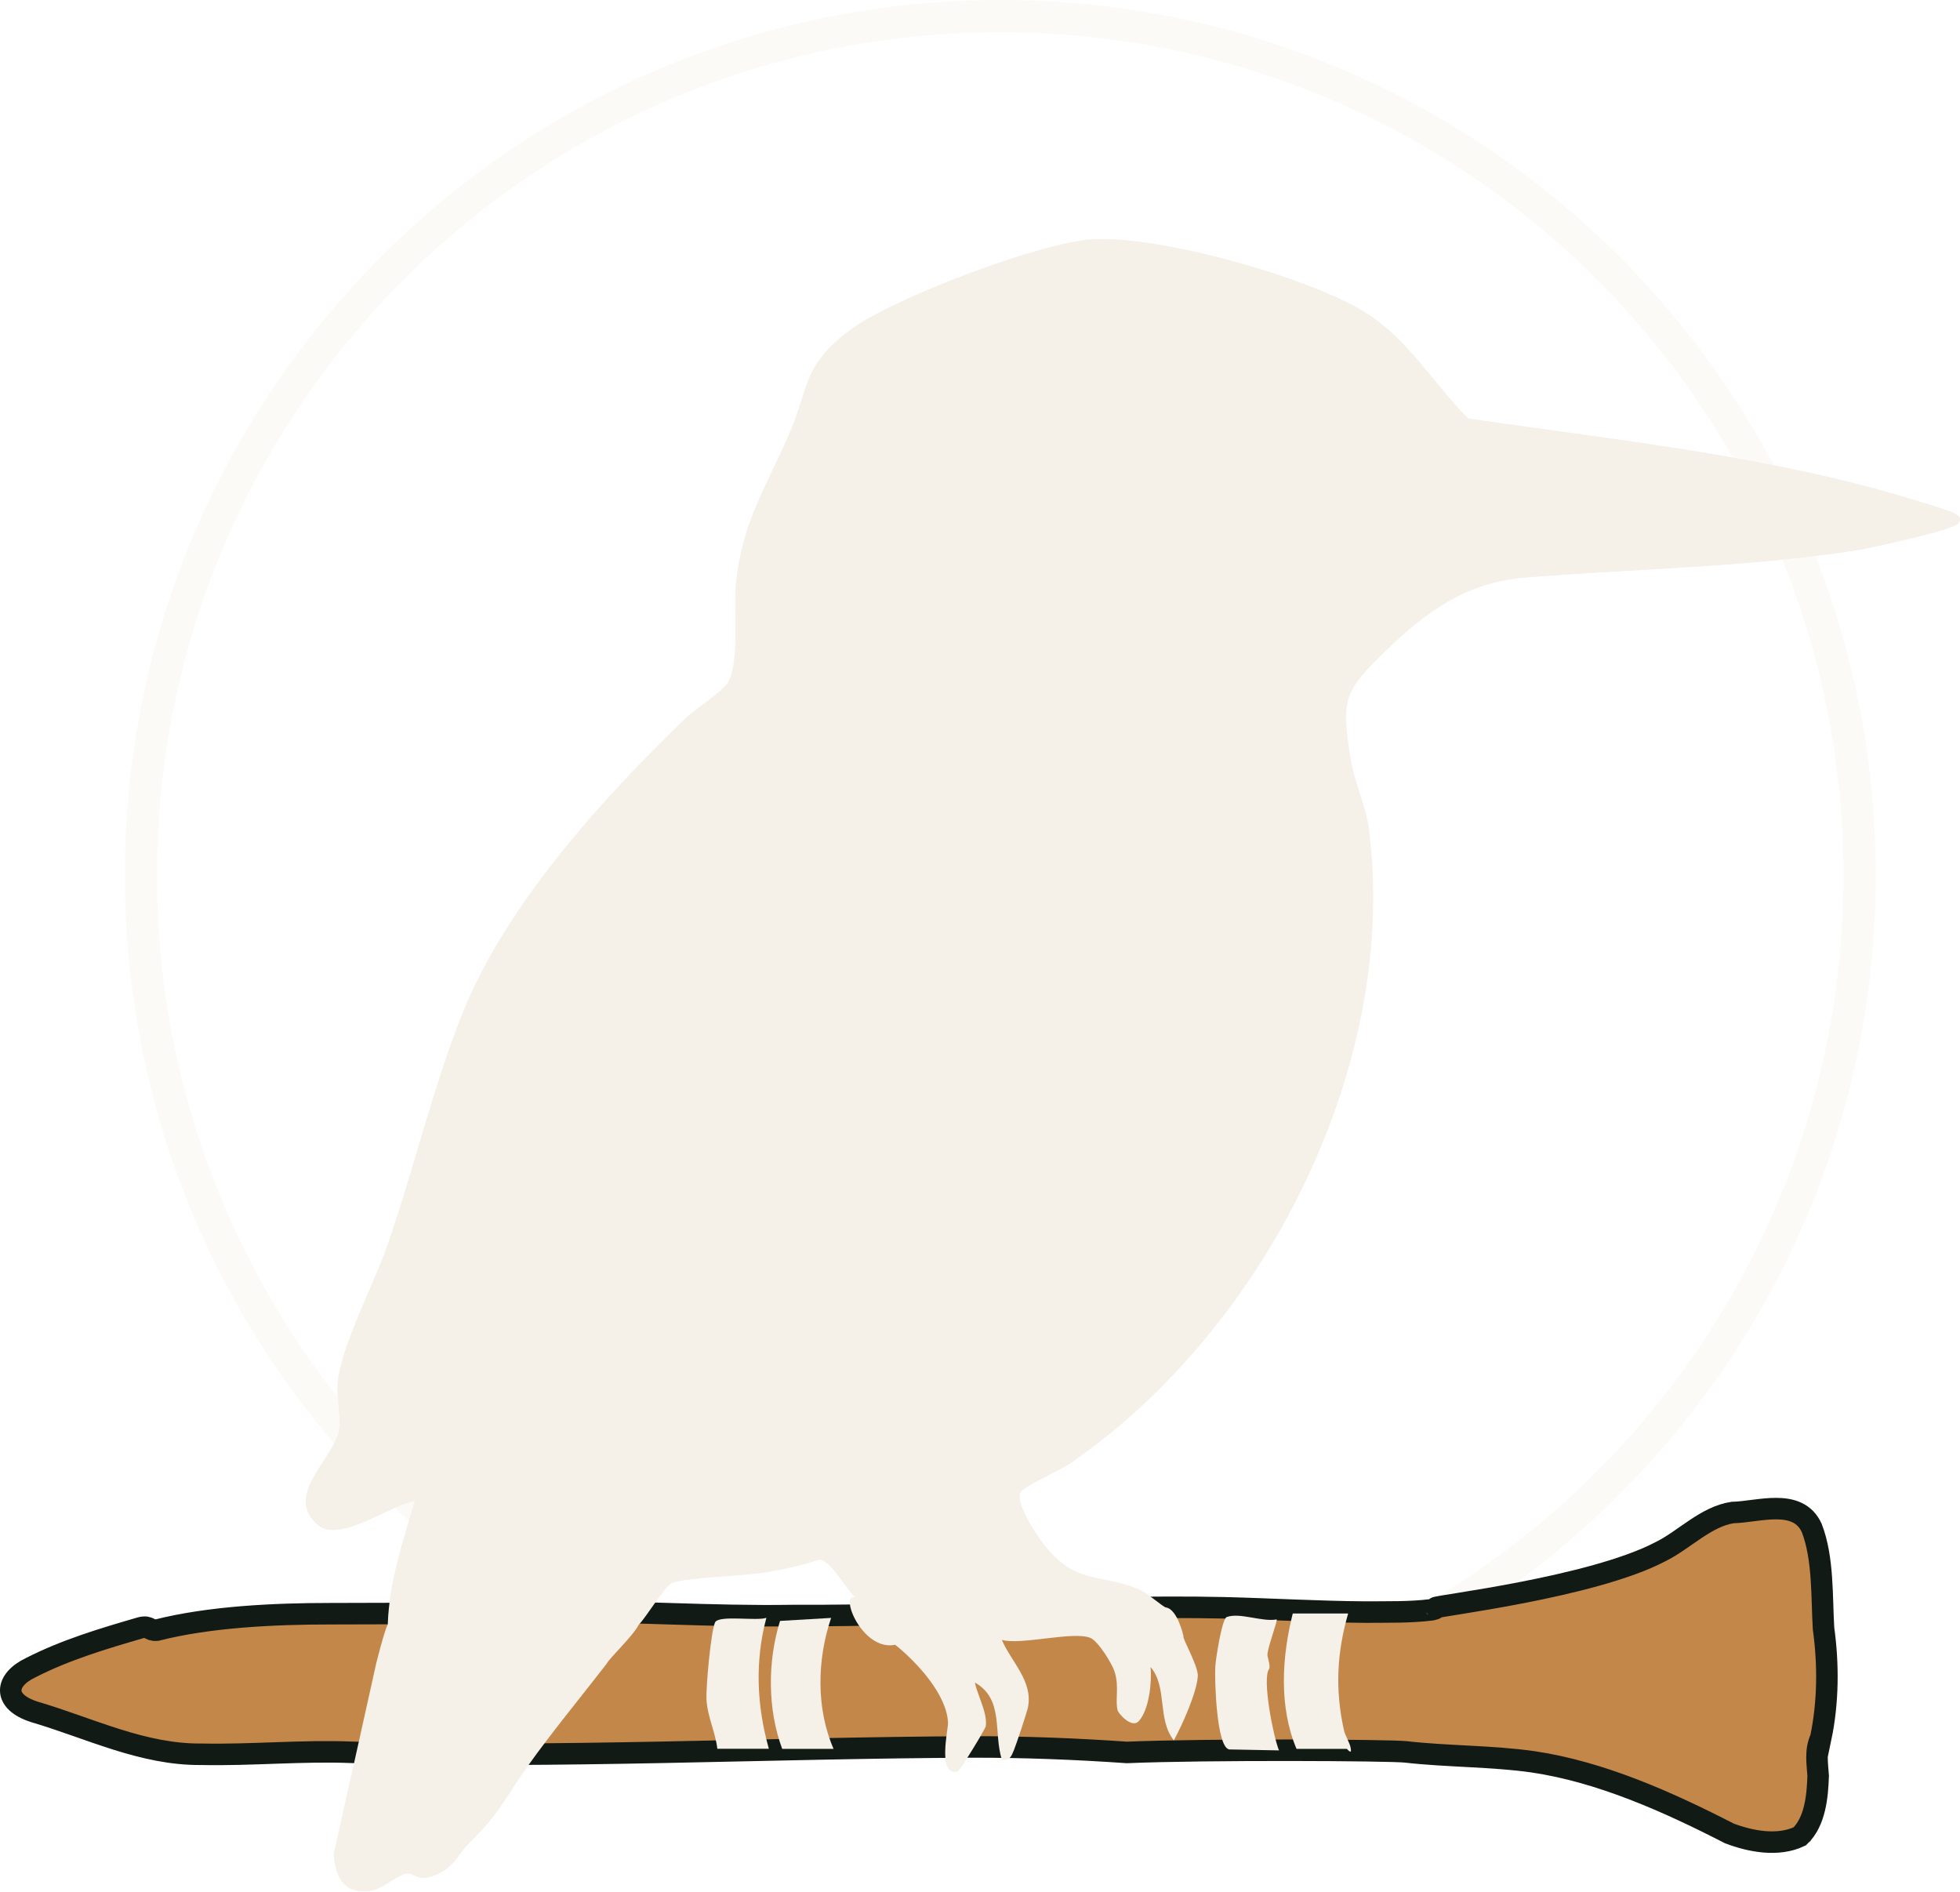
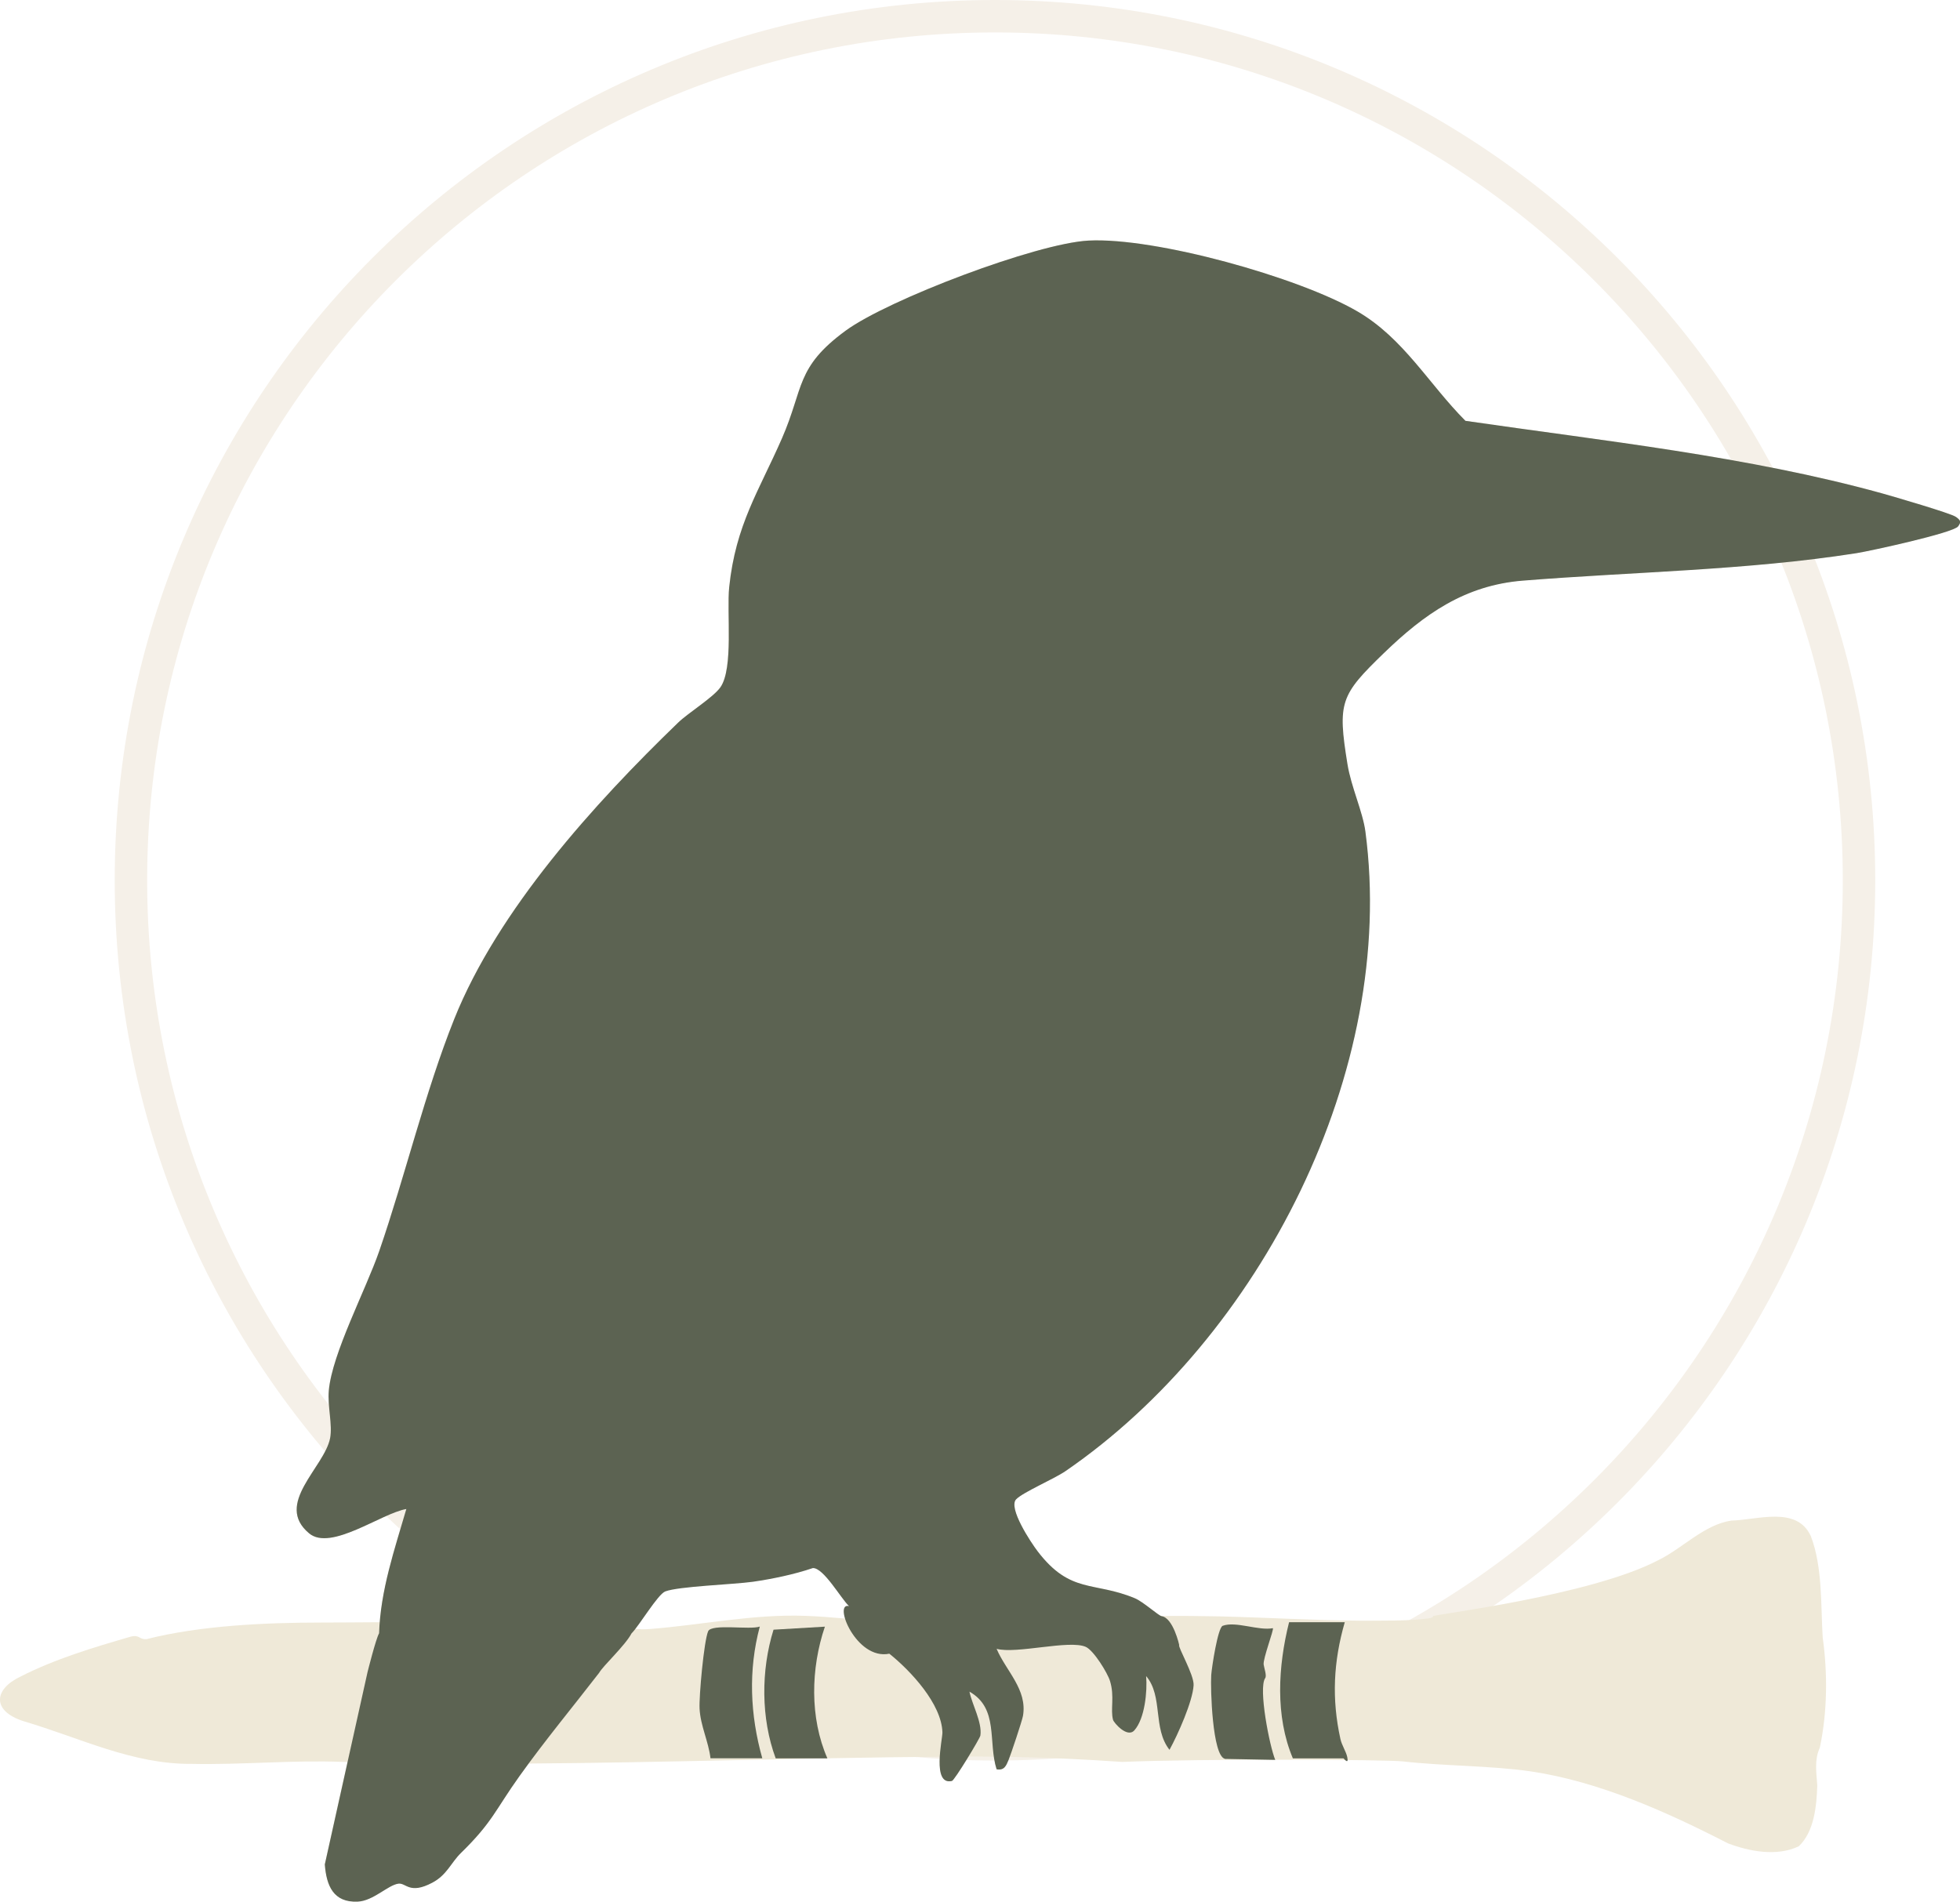
- <svg xmlns="http://www.w3.org/2000/svg" viewBox="0 0 182.27 175.87">
+ <svg xmlns="http://www.w3.org/2000/svg" id="Layer_2" data-name="Layer 2" viewBox="0 0 181.27 175.87">
  <defs>
    <style>
-       /* Dark-bg version: cream bird, wood tee, subtle cream circle ring */
-       .cls-1 { fill: #F5F0E8; }
-       .cls-2 { fill: #c4874a; stroke: #111a14; stroke-width: 2px; stroke-miterlimit: 10; }
-       .cls-3 { fill: none; stroke: rgba(245,240,232,0.35); stroke-width: 3px; stroke-miterlimit: 10; }
-       .cls-4 { fill: rgba(245,240,232,0.75); }
+       .cls-1, .cls-2 {
+         fill: none;
+       }
+ 
+       .cls-2 {
+         stroke: #f5f0e8;
+         stroke-miterlimit: 10;
+         stroke-width: 3px;
+       }
+ 
+       .cls-3 {
+         fill: #efe9d8;
+       }
+ 
+       .cls-4 {
+         fill: #5c6352;
+       }
    </style>
  </defs>
-   <g>
-     <circle class="cls-3" cx="93.02" cy="81.41" r="79.91" />
+   <g id="Layer_1-2" data-name="Layer 1">
    <g>
-       <path class="cls-4" d="M181.88,47.8c-.42-.32-5.81-1.89-6.81-2.17-12.4-3.43-25.83-4.86-38.54-6.71-3.39-3.4-5.71-7.63-9.99-10.12-5.42-3.16-18.7-6.87-24.87-6.55-4.81.25-18.55,5.46-22.48,8.34-4.63,3.4-3.84,5.27-5.87,9.93-2.13,4.88-4.29,8-4.89,13.79-.24,2.32.41,7.5-.81,9.25-.66.94-2.98,2.37-3.91,3.27-7.75,7.48-16.67,17.32-20.71,27.42-2.7,6.75-4.53,14.48-6.93,21.44-1.24,3.59-4.37,9.49-4.67,12.92-.13,1.48.36,3.17.12,4.4-.53,2.71-5.21,6.08-1.94,8.8,2.01,1.68,6.68-1.86,8.99-2.25-1,3.45-2.15,6.87-2.45,10.47-1.8.01-3.6.03-5.38.03-5.24,0-11.23.28-16.17,1.53-.74.06-.62-.43-1.47-.23-3.47,1.01-6.98,2.05-10.23,3.71-2.42,1.15-2.68,3.16.33,4.12,5.19,1.53,10.05,3.99,15.53,3.94,4.65.1,9.39-.37,14.02-.18.13,0,.26,0,.39,0l-2.1,9.46c.15,1.98.8,3.54,3.04,3.44,1.44-.06,2.8-1.53,3.76-1.66.72-.1,1.02,1.03,3.14-.09,1.35-.71,1.73-1.85,2.65-2.75,2.93-2.86,3.15-3.94,5.43-7.13.27-.38.55-.75.83-1.12,12.68-.09,25.37-.53,38.03-.63-.07,1.24.07,2.48,1.12,2.23.13-.03.87-1.16,1.53-2.25.78,0,1.57,0,2.35.02.06.39.13.78.25,1.15.71.13.88-.32,1.11-.87.02-.06.06-.15.1-.27,3.49.07,6.97.23,10.41.47,7.28-.31,24.47-.22,25.94-.05,3.89.44,8.03.38,11.81.92,6.34.93,12.67,3.78,18.27,6.66,1.98.75,4.53,1.24,6.55.27,1.43-1.35,1.65-3.73,1.71-5.63-.08-1.18-.28-2.34.22-3.45l.03-.1c.69-3.33.71-6.83.25-10.15-.18-2.91,0-6.52-1.1-9.36-1.3-2.82-4.95-1.48-7.35-1.43-2.5.37-4.51,2.56-6.71,3.64-6.37,3.35-21.03,5.06-20.9,5.21.07.06-.03.09-.1.12-.08.03-.18.06-.32.08-2.01.25-4.06.19-6.11.21-4.37-.03-8.77-.29-13.14-.4-1.82-.04-3.63-.05-5.45-.04-.3-.07-1.69-1.33-2.47-1.65-3.8-1.58-5.94-.37-8.97-4.32-.65-.85-2.76-4.04-2-4.83.64-.66,3.49-1.87,4.57-2.61,18.03-12.38,30.66-37.04,27.72-59.14-.24-1.83-1.32-4.13-1.66-6.24-.93-5.73-.65-6.38,3.36-10.26,3.73-3.61,7.5-6.28,12.86-6.71,10.2-.82,20.73-.95,30.86-2.54,1.31-.21,8.92-1.87,9.39-2.47.35-.45.19-.6-.2-.89ZM89.66,150.42c-4.77.08-9.42-.8-14.17-.98-4.83-.18-9.62.85-14.41,1.22-8.1.63-8.03-11.97,0-12.59,4.81-.38,9.58-1.37,14.41-1.22,4.75.15,9.39,1.06,14.17.98,8.12-.14,8.1,12.46,0,12.59Z" />
-       <path class="cls-2" d="M169.33,161.58c.69-3.33.71-6.83.25-10.15-.18-2.91,0-6.52-1.1-9.36-1.3-2.82-4.95-1.48-7.35-1.43-2.5.37-4.51,2.56-6.71,3.64-6.37,3.35-21.03,5.06-20.9,5.21.07.06-.03.09-.1.12-.08.03-.18.05-.32.08-2.01.25-4.06.19-6.11.21-4.37-.03-8.77-.29-13.14-.4-13.39-.28-26.78.79-40.16.72-7.49.12-14.97-.42-22.48-.39-6.83.15-13.73.22-20.47.22-5.24,0-11.23.28-16.17,1.53-.74.06-.62-.43-1.47-.23-3.47,1.01-6.98,2.05-10.23,3.71-2.42,1.15-2.68,3.16.33,4.12,5.19,1.53,10.05,3.99,15.53,3.94,4.65.1,9.39-.37,14.02-.18,19.17.58,38.45-.42,57.64-.5,4.83-.01,9.66.18,14.41.51,7.28-.31,24.47-.22,25.94-.05,3.89.44,8.03.38,11.81.92,6.34.93,12.67,3.78,18.27,6.66,1.98.75,4.53,1.24,6.55.27,1.43-1.35,1.65-3.73,1.71-5.63-.08-1.18-.28-2.34.22-3.45l.03-.1Z" />
-       <path class="cls-1" d="M181.88,47.8c-.42-.32-5.81-1.89-6.81-2.17-12.4-3.43-25.83-4.86-38.54-6.71-3.39-3.4-5.71-7.63-9.99-10.12-5.42-3.16-18.7-6.87-24.87-6.55-4.81.25-18.55,5.46-22.47,8.34-4.63,3.4-3.84,5.27-5.87,9.93-2.13,4.88-4.29,8-4.89,13.79-.24,2.32.41,7.5-.81,9.25-.66.94-2.98,2.37-3.91,3.27-7.75,7.48-16.67,17.32-20.71,27.42-2.7,6.75-4.53,14.48-6.93,21.44-1.24,3.59-4.37,9.49-4.67,12.92-.13,1.48.36,3.17.12,4.4-.53,2.71-5.21,6.08-1.94,8.8,2.01,1.68,6.68-1.86,8.99-2.25-1.1,3.78-2.39,7.51-2.52,11.49-.31.55-1.07,3.6-1.07,3.6l-3.95,17.78c.15,1.98.8,3.54,3.04,3.44,1.44-.06,2.8-1.53,3.76-1.66.72-.1,1.02,1.03,3.14-.09,1.35-.71,1.73-1.85,2.65-2.75,2.93-2.86,3.15-3.94,5.43-7.13,2.33-3.26,4.9-6.36,7.35-9.53.37-.66,2.4-2.51,3-3.65.7-.69,2.43-3.62,3.12-3.88,1.24-.47,6.29-.64,8.09-.89,1.8-.26,3.83-.68,5.56-1.27,1-.02,2.58,2.8,3.34,3.52-1.5-.39.66,5.03,3.73,4.4,1.96,1.57,4.84,4.64,4.91,7.29.01.61-1,4.93.88,4.48.24-.06,2.59-3.93,2.63-4.2.18-1.22-.77-2.87-1.01-4.06,2.73,1.55,1.7,4.64,2.51,7.18.71.13.88-.32,1.11-.87.21-.5,1.25-3.61,1.33-4.07.42-2.43-1.56-4.14-2.44-6.2,1.83.5,6.73-.86,8.25-.18.72.32,2,2.38,2.24,3.16.44,1.43.02,2.63.28,3.59.07.26,1.31,1.71,1.97.97.97-1.09,1.21-3.61,1.09-5.02,1.59,1.87.59,4.83,2.16,6.82.77-1.4,2.15-4.48,2.23-5.98.05-.96-1.49-3.57-1.33-3.71,0,0-.55-2.51-1.63-2.67-.28-.04-1.69-1.33-2.48-1.66-3.8-1.58-5.94-.37-8.97-4.32-.65-.85-2.76-4.04-2-4.83.64-.66,3.49-1.87,4.57-2.61,18.03-12.38,30.66-37.04,27.73-59.14-.24-1.83-1.32-4.13-1.66-6.24-.93-5.73-.65-6.38,3.36-10.26,3.73-3.61,7.5-6.28,12.86-6.71,10.2-.82,20.73-.95,30.86-2.54,1.31-.21,8.92-1.87,9.39-2.47.35-.45.19-.6-.2-.89Z" />
-       <path class="cls-1" d="M66.71,162.62c-.18-1.56-.93-3.01-1.01-4.6-.06-1.13.4-6.22.79-7.15.31-.73,3.9-.11,4.78-.44-1.08,4.04-.9,8.17.23,12.18h-4.79Z" />
-       <path class="cls-1" d="M72.74,162.62c-1.37-3.69-1.37-8.14-.2-11.9l4.75-.28c-1.31,3.86-1.41,8.43.23,12.18h-4.79Z" />
-       <path class="cls-1" d="M125.25,162.62h-4.68c-1.65-3.92-1.37-8.52-.35-12.59h5.15c-1.05,3.65-1.22,7.09-.4,10.81.13.57.53,1.17.63,1.66.16.77-.32.12-.35.12Z" />
-       <path class="cls-1" d="M114.28,162.66c-1.16-.28-1.34-6.53-1.26-7.74.05-.72.61-4.39,1.06-4.56,1.21-.45,3.32.48,4.64.22.12.12-.93,2.82-.85,3.37.06.38.3,1.02.14,1.25-.65.95.41,6.31.93,7.56l-4.68-.09Z" />
+       <circle class="cls-2" cx="92.02" cy="81.41" r="79.91" />
+       <path class="cls-3" d="M180.88,47.8c-.42-.32-5.81-1.89-6.81-2.17-12.4-3.43-25.83-4.86-38.54-6.71-3.39-3.4-5.71-7.63-9.99-10.12-5.42-3.16-18.7-6.87-24.87-6.55-4.81.25-18.55,5.46-22.48,8.34-4.63,3.4-3.84,5.27-5.87,9.93-2.13,4.88-4.29,8-4.89,13.79-.24,2.32.41,7.5-.81,9.25-.66.94-2.98,2.37-3.91,3.27-7.75,7.48-16.67,17.32-20.71,27.42-2.7,6.75-4.53,14.48-6.93,21.44-1.24,3.59-4.37,9.49-4.67,12.92-.13,1.48.36,3.17.12,4.4-.53,2.71-5.21,6.08-1.94,8.8,2.01,1.68,6.68-1.86,8.99-2.25-1,3.45-2.15,6.87-2.45,10.47-1.8.01-3.6.03-5.38.03-5.24,0-11.23.28-16.17,1.53-.74.06-.62-.43-1.47-.23-3.47,1.01-6.98,2.05-10.23,3.71-2.42,1.15-2.68,3.16.33,4.12,5.19,1.53,10.05,3.99,15.53,3.94,4.65.1,9.39-.37,14.02-.18.13,0,.26,0,.39,0l-2.1,9.46c.15,1.98.8,3.54,3.04,3.44,1.44-.06,2.8-1.53,3.76-1.66.72-.1,1.02,1.03,3.14-.09,1.35-.71,1.73-1.85,2.65-2.75,2.93-2.86,3.15-3.94,5.43-7.13.27-.38.55-.75.83-1.12,12.68-.09,25.37-.53,38.03-.63-.07,1.24.07,2.48,1.12,2.23.13-.03.87-1.16,1.53-2.25.78,0,1.57,0,2.35.02.06.39.13.78.25,1.15.71.13.88-.32,1.11-.87.02-.06.06-.15.1-.27,3.49.07,6.97.23,10.41.47,7.28-.31,24.47-.22,25.94-.05,3.89.44,8.03.38,11.81.92,6.34.93,12.67,3.78,18.27,6.66,1.98.75,4.53,1.24,6.55.27,1.43-1.35,1.65-3.73,1.71-5.63-.08-1.18-.28-2.34.22-3.45l.03-.1c.69-3.33.71-6.83.25-10.15-.18-2.91,0-6.52-1.1-9.36-1.3-2.82-4.95-1.48-7.35-1.43-2.5.37-4.51,2.56-6.71,3.64-6.37,3.35-21.03,5.06-20.9,5.21.07.06-.03.09-.1.12-.08.03-.18.06-.32.08-2.01.25-4.06.19-6.11.21-4.37-.03-8.77-.29-13.14-.4-1.82-.04-3.63-.05-5.45-.04-.3-.07-1.69-1.33-2.47-1.65-3.8-1.58-5.94-.37-8.97-4.32-.65-.85-2.76-4.04-2-4.83.64-.66,3.49-1.87,4.57-2.61,18.03-12.38,30.66-37.04,27.72-59.14-.24-1.83-1.32-4.13-1.66-6.24-.93-5.73-.65-6.38,3.36-10.26,3.73-3.61,7.5-6.28,12.86-6.71,10.2-.82,20.73-.95,30.86-2.54,1.31-.21,8.92-1.87,9.39-2.47.35-.45.19-.6-.2-.89ZM88.66,150.42c-4.77.08-9.42-.8-14.17-.98-4.83-.18-9.62.85-14.41,1.22-8.1.63-8.03-11.97,0-12.59,4.81-.38,9.58-1.37,14.41-1.22,4.75.15,9.39,1.06,14.17.98,8.12-.14,8.1,12.46,0,12.59Z" />
+       <path class="cls-1" d="M168.33,161.58c.69-3.33.71-6.83.25-10.15-.18-2.91,0-6.52-1.1-9.36-1.3-2.82-4.95-1.48-7.35-1.43-2.5.37-4.51,2.56-6.71,3.64-6.37,3.35-21.03,5.06-20.9,5.21.07.06-.03.09-.1.12-.08.03-.18.05-.32.08-2.01.25-4.06.19-6.11.21-4.37-.03-8.77-.29-13.14-.4-13.39-.28-26.78.79-40.16.72-7.49.12-14.97-.42-22.48-.39-6.83.15-13.73.22-20.47.22-5.24,0-11.23.28-16.17,1.53-.74.06-.62-.43-1.47-.23-3.47,1.01-6.98,2.05-10.23,3.71-2.42,1.15-2.68,3.16.33,4.12,5.19,1.53,10.05,3.99,15.53,3.94,4.65.1,9.39-.37,14.02-.18,19.17.58,38.45-.42,57.64-.5,4.83-.01,9.66.18,14.41.51,7.28-.31,24.47-.22,25.94-.05,3.89.44,8.03.38,11.81.92,6.34.93,12.67,3.78,18.27,6.66,1.98.75,4.53,1.24,6.55.27,1.43-1.35,1.65-3.73,1.71-5.63-.08-1.18-.28-2.34.22-3.45l.03-.1Z" />
+       <g id="vnHTlg">
+         <path class="cls-4" d="M180.88,47.8c-.42-.32-5.81-1.89-6.81-2.17-12.4-3.43-25.83-4.86-38.54-6.71-3.39-3.4-5.71-7.63-9.99-10.12-5.42-3.16-18.7-6.87-24.87-6.55-4.81.25-18.55,5.46-22.47,8.34-4.63,3.4-3.84,5.27-5.87,9.93-2.13,4.88-4.29,8-4.89,13.79-.24,2.32.41,7.5-.81,9.25-.66.94-2.98,2.37-3.91,3.27-7.75,7.48-16.67,17.32-20.71,27.42-2.7,6.75-4.53,14.48-6.93,21.44-1.24,3.59-4.37,9.49-4.67,12.92-.13,1.48.36,3.17.12,4.4-.53,2.71-5.21,6.08-1.94,8.8,2.01,1.68,6.68-1.86,8.99-2.25-1.1,3.78-2.39,7.51-2.52,11.49-.31.55-1.07,3.6-1.07,3.6l-3.95,17.78c.15,1.98.8,3.54,3.04,3.44,1.44-.06,2.8-1.53,3.76-1.66.72-.1,1.02,1.03,3.14-.09,1.35-.71,1.73-1.85,2.65-2.75,2.93-2.86,3.15-3.94,5.43-7.13,2.33-3.26,4.9-6.36,7.35-9.53.37-.66,2.4-2.51,3-3.65.7-.69,2.43-3.62,3.12-3.88,1.24-.47,6.29-.64,8.09-.89,1.8-.26,3.83-.68,5.56-1.27,1-.02,2.58,2.8,3.34,3.52-1.5-.39.66,5.03,3.73,4.4,1.96,1.57,4.84,4.64,4.91,7.29.01.61-1,4.93.88,4.48.24-.06,2.59-3.93,2.63-4.2.18-1.22-.77-2.87-1.01-4.06,2.73,1.55,1.7,4.64,2.51,7.18.71.13.88-.32,1.11-.87.21-.5,1.25-3.61,1.33-4.07.42-2.43-1.56-4.14-2.44-6.2,1.83.5,6.73-.86,8.25-.18.72.32,2,2.38,2.24,3.16.44,1.43.02,2.63.28,3.59.07.26,1.31,1.71,1.97.97.97-1.09,1.21-3.61,1.09-5.02,1.59,1.87.59,4.83,2.16,6.82.77-1.4,2.15-4.48,2.23-5.98.05-.96-1.49-3.57-1.33-3.71,0,0-.55-2.51-1.63-2.67-.28-.04-1.69-1.33-2.48-1.66-3.8-1.58-5.94-.37-8.97-4.32-.65-.85-2.76-4.04-2-4.83.64-.66,3.49-1.87,4.57-2.61,18.03-12.38,30.66-37.04,27.73-59.14-.24-1.83-1.32-4.13-1.66-6.24-.93-5.73-.65-6.38,3.36-10.26,3.73-3.61,7.5-6.28,12.86-6.71,10.2-.82,20.73-.95,30.86-2.54,1.31-.21,8.92-1.87,9.39-2.47.35-.45.19-.6-.2-.89Z" />
+       </g>
+       <path class="cls-4" d="M65.71,162.62c-.18-1.56-.93-3.01-1.01-4.6-.06-1.13.4-6.22.79-7.15.31-.73,3.9-.11,4.78-.44-1.08,4.04-.9,8.17.23,12.18h-4.79Z" />
+       <path class="cls-4" d="M71.74,162.62c-1.37-3.69-1.37-8.14-.2-11.9l4.75-.28c-1.31,3.86-1.41,8.43.23,12.18h-4.79Z" />
+       <path class="cls-4" d="M124.25,162.62h-4.68c-1.65-3.92-1.37-8.52-.35-12.59h5.15c-1.05,3.65-1.22,7.09-.4,10.81.13.57.53,1.17.63,1.66.16.77-.32.12-.35.12Z" />
+       <path class="cls-4" d="M113.28,162.66c-1.16-.28-1.34-6.53-1.26-7.74.05-.72.61-4.39,1.06-4.56,1.21-.45,3.32.48,4.64.22.12.12-.93,2.82-.85,3.37.06.38.3,1.02.14,1.25-.65.95.41,6.31.93,7.56l-4.68-.09Z" />
    </g>
  </g>
</svg>
